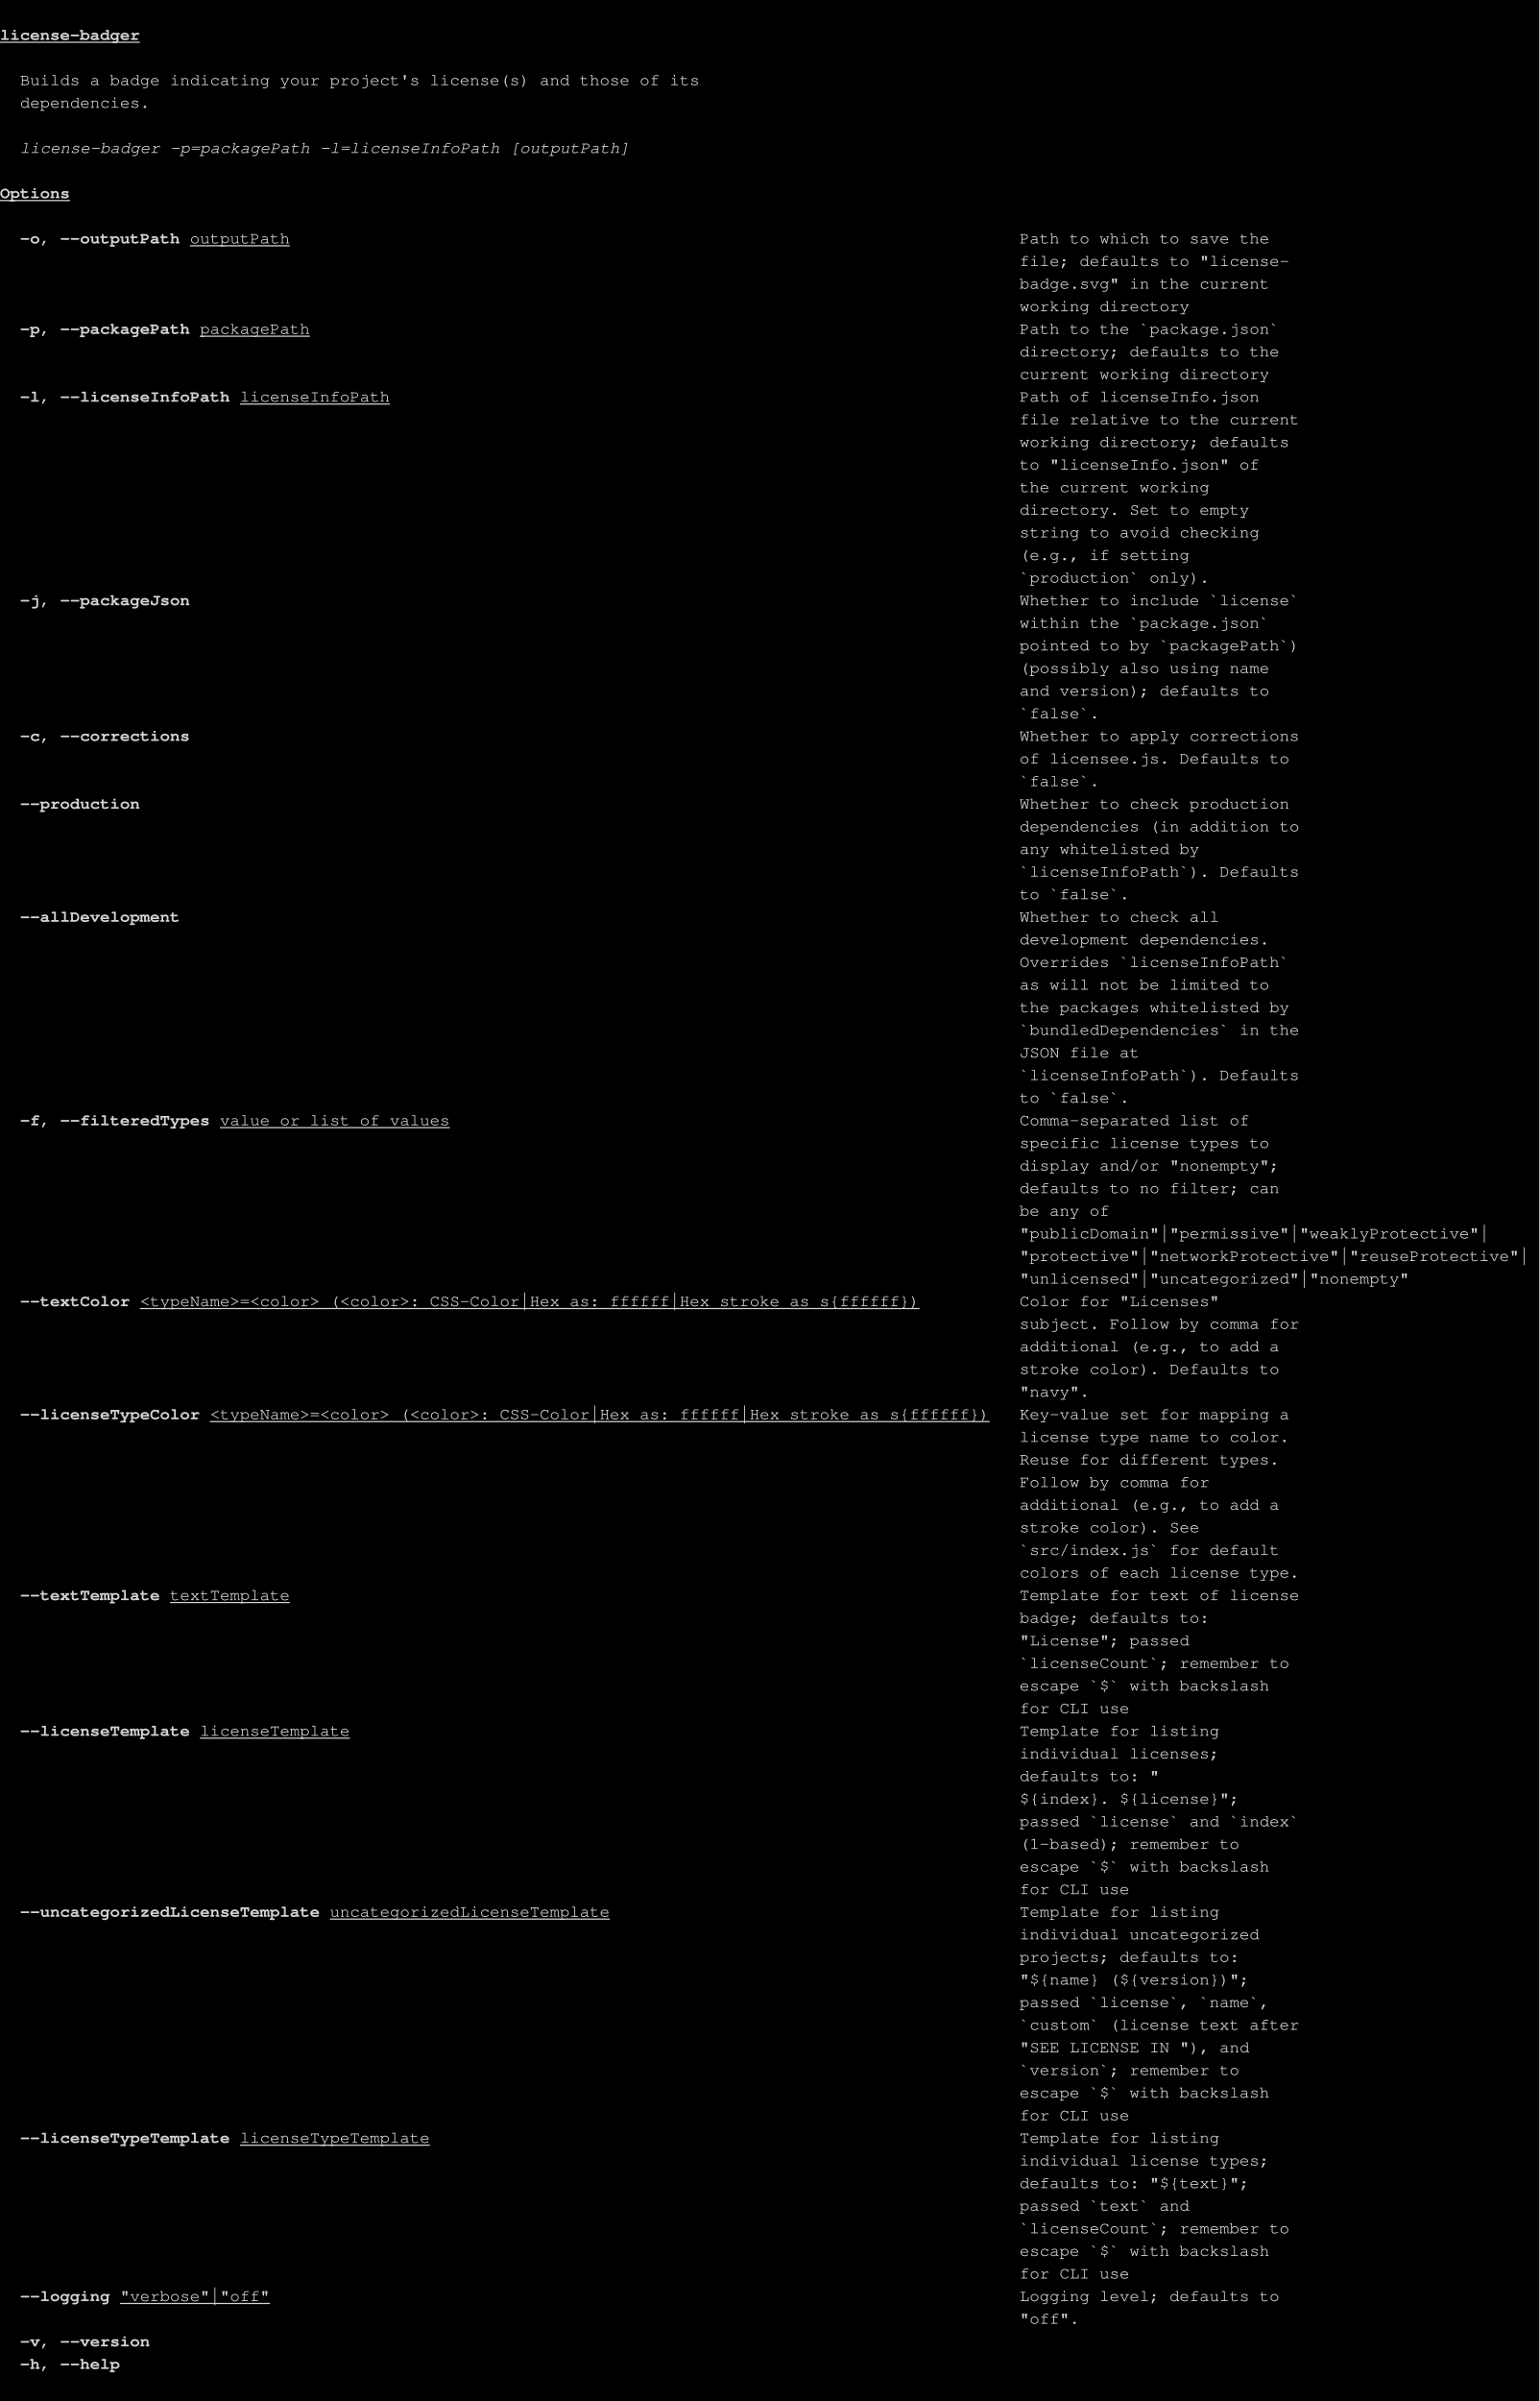
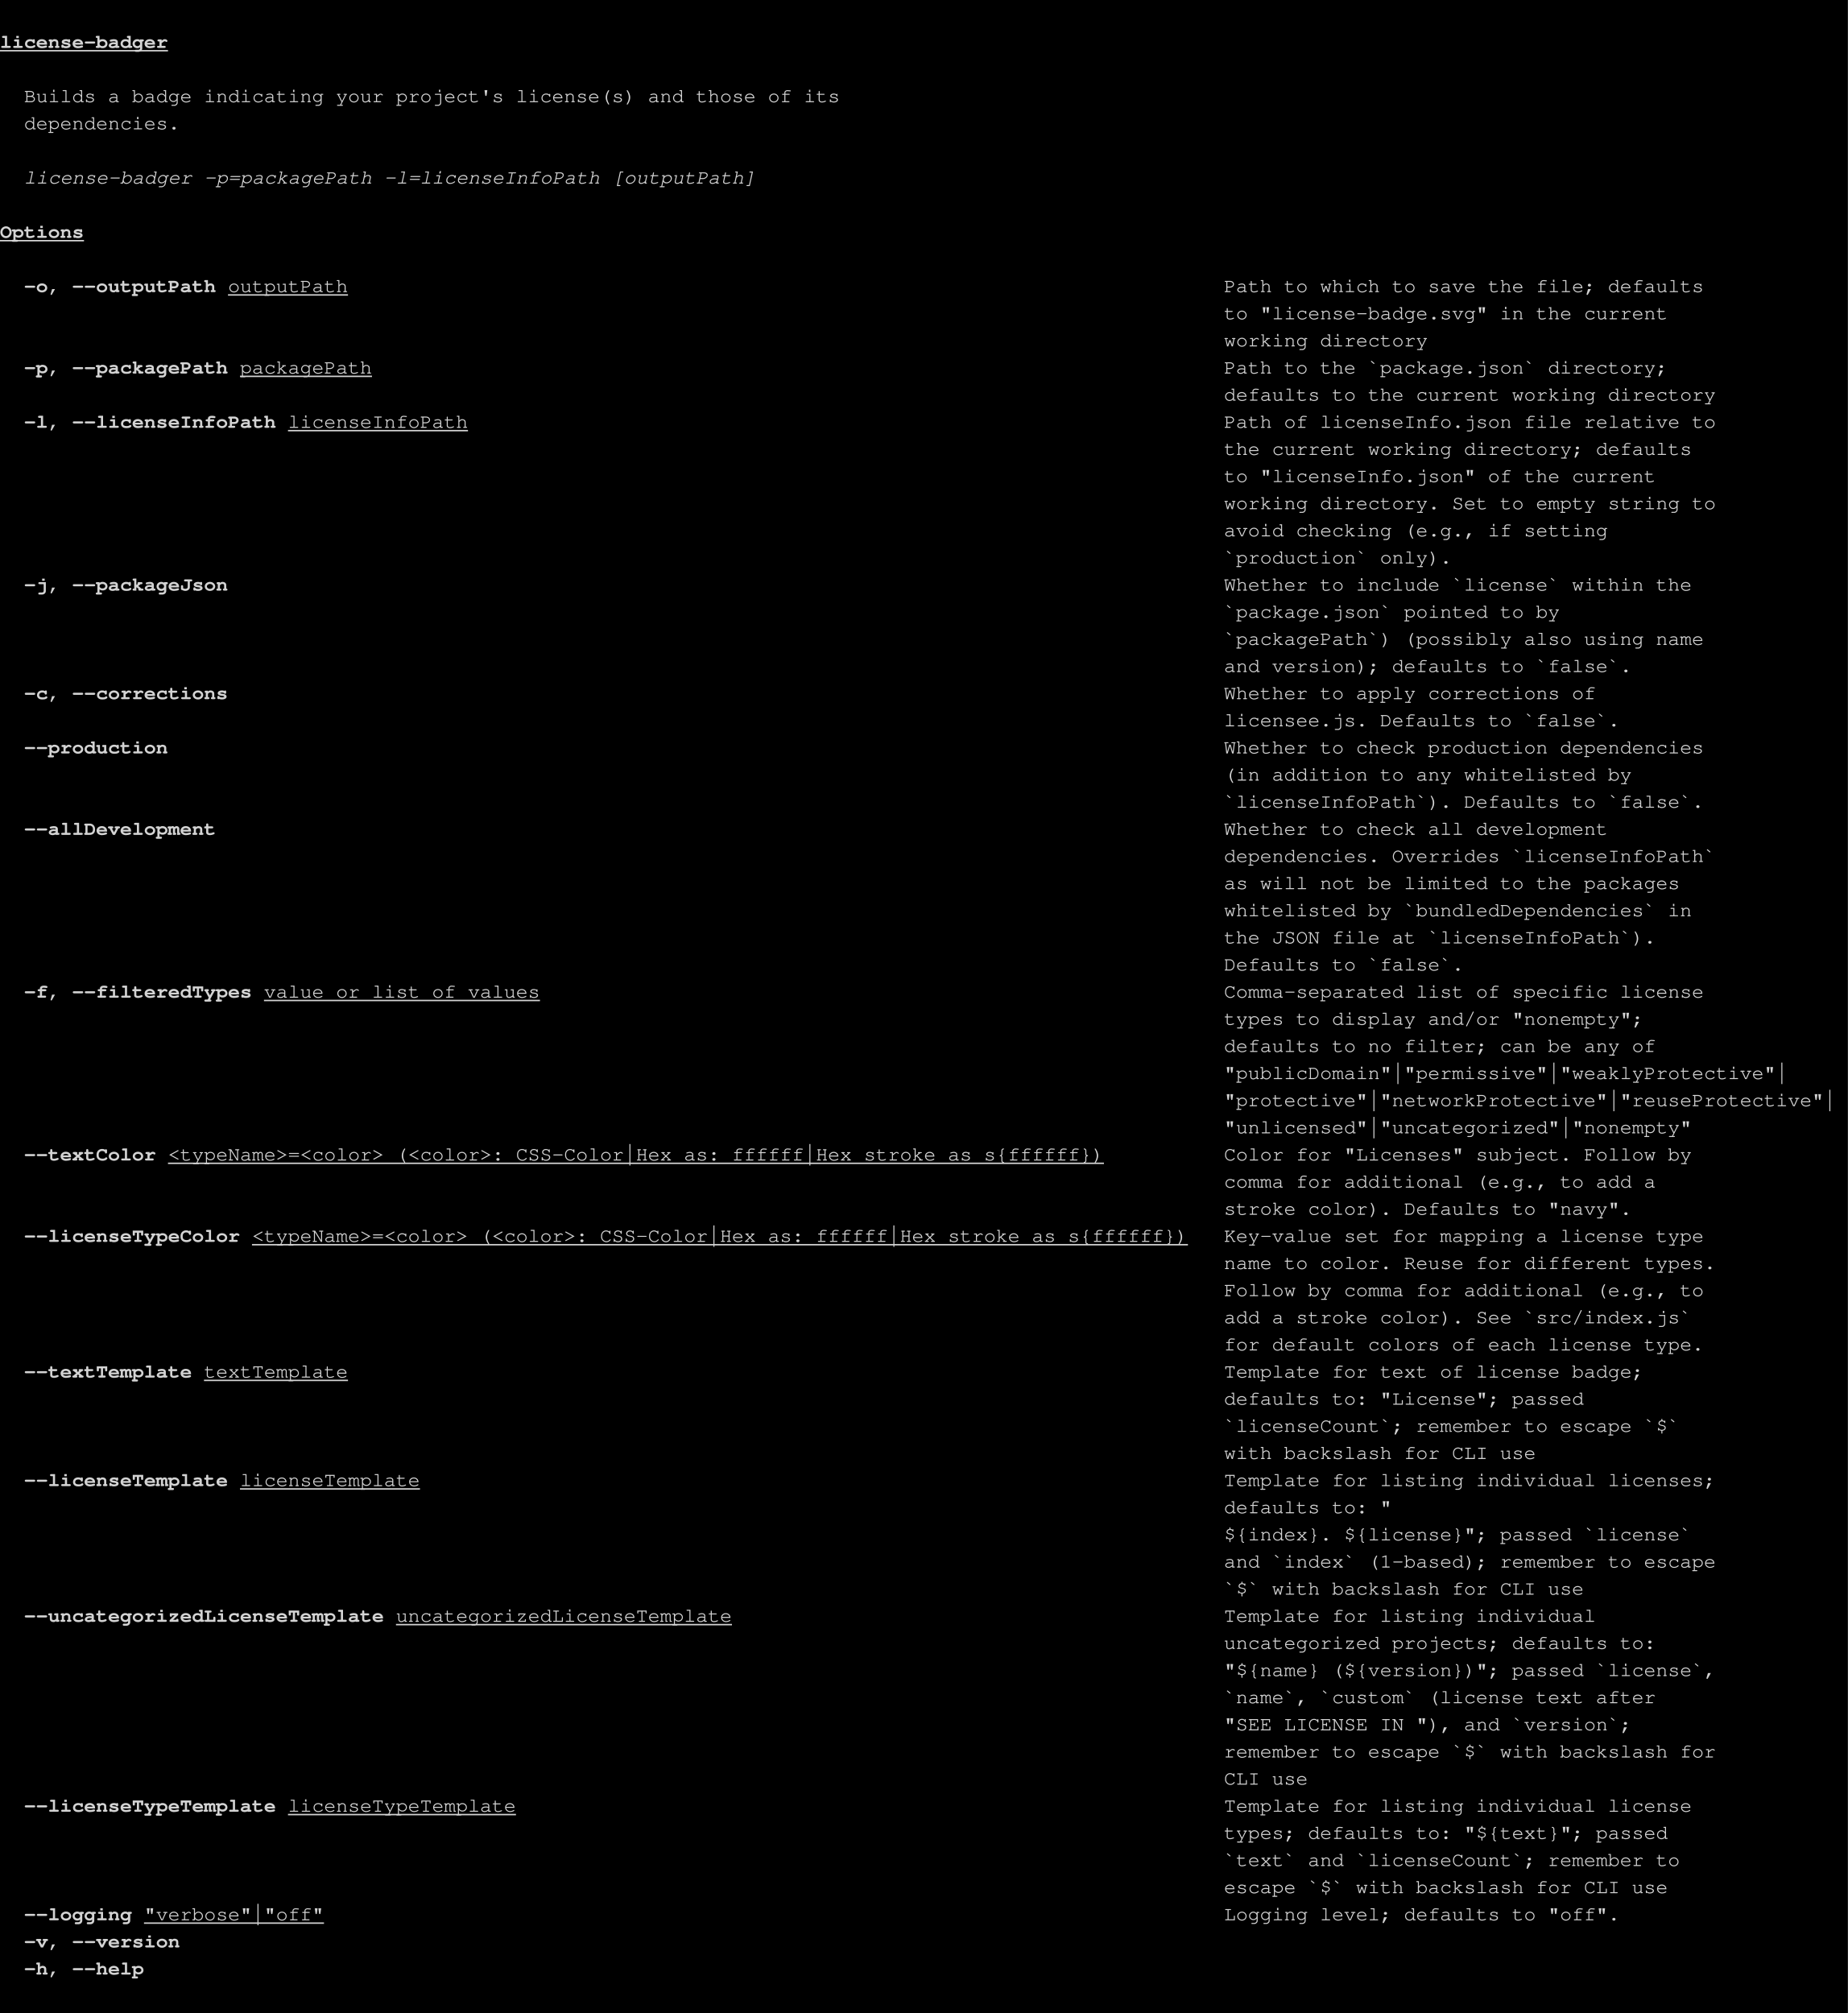
- <svg xmlns="http://www.w3.org/2000/svg" viewBox="0, 0, 1293.81, 2017.45" font-family="SauceCodePro Nerd Font, Source Code Pro, Courier" font-size="14">
+ <svg xmlns="http://www.w3.org/2000/svg" viewBox="0, 0, 1293.81, 1409.45" font-family="SauceCodePro Nerd Font, Source Code Pro, Courier" font-size="14">
  <g fill="#D3D3D3">
-     <rect x="0" y="0" width="1293.81" height="2017.45" fill="#000000" />
+     <rect x="0" y="0" width="1293.81" height="1409.45" fill="#000000" />
    <path d="M0,35.515 L117.619,35.515 Z" stroke="#D3D3D3" />
    <text x="0" y="33.55" font-weight="bold">license-badger</text>
    <text x="16.8" y="71.55">  Builds a badge indicating your project's license(s) and those of its          </text>
    <text x="16.8" y="90.55">  dependencies.                                                                 </text>
    <text x="16.8" y="128.55" font-style="italic">license-badger -p=packagePath -l=licenseInfoPath [outputPath]</text>
    <path d="M0,168.515 L58.81,168.515 Z" stroke="#D3D3D3" />
    <text x="0" y="166.55" font-weight="bold">Options</text>
    <text x="16.8" y="204.55" font-weight="bold">-o</text>
    <text x="33.61" y="204.55">, </text>
    <text x="50.41" y="204.55" font-weight="bold">--outputPath</text>
    <path d="M159.626,206.515 L243.64,206.515 Z" stroke="#D3D3D3" />
    <text x="159.63" y="204.55">outputPath</text>
-     <text x="856.94" y="204.55">                                                                         Path to which to save the    </text>
-     <text x="856.94" y="223.55">                                                                                                      file; defaults to "license-  </text>
-     <text x="856.94" y="242.55">                                                                                                      badge.svg" in the current    </text>
-     <text x="856.94" y="261.55">                                                                                                      working directory            </text>
-     <text x="16.8" y="280.55" font-weight="bold">-p</text>
-     <text x="33.61" y="280.55">, </text>
-     <text x="50.41" y="280.55" font-weight="bold">--packagePath</text>
-     <path d="M168.027,282.515 L260.442,282.515 Z" stroke="#D3D3D3" />
-     <text x="168.03" y="280.55">packagePath</text>
-     <text x="856.94" y="280.55">                                                                       Path to the `package.json`   </text>
-     <text x="856.94" y="299.55">                                                                                                      directory; defaults to the   </text>
-     <text x="856.94" y="318.55">                                                                                                      current working directory    </text>
-     <text x="16.8" y="337.55" font-weight="bold">-l</text>
-     <text x="33.61" y="337.55">, </text>
-     <text x="50.41" y="337.55" font-weight="bold">--licenseInfoPath</text>
-     <path d="M201.633,339.515 L327.653,339.515 Z" stroke="#D3D3D3" />
-     <text x="201.63" y="337.55">licenseInfoPath</text>
-     <text x="856.94" y="337.55">                                                               Path of licenseInfo.json     </text>
-     <text x="856.94" y="356.55">                                                                                                      file relative to the current </text>
-     <text x="856.94" y="375.55">                                                                                                      working directory; defaults  </text>
-     <text x="856.94" y="394.55">                                                                                                      to "licenseInfo.json" of     </text>
-     <text x="856.94" y="413.55">                                                                                                      the current working          </text>
-     <text x="856.94" y="432.55">                                                                                                      directory. Set to empty      </text>
-     <text x="856.94" y="451.55">                                                                                                      string to avoid checking     </text>
-     <text x="856.94" y="470.55">                                                                                                      (e.g., if setting            </text>
-     <text x="856.94" y="489.55">                                                                                                      `production` only).          </text>
-     <text x="16.8" y="508.55" font-weight="bold">-j</text>
-     <text x="33.61" y="508.55">, </text>
-     <text x="50.41" y="508.55" font-weight="bold">--packageJson</text>
-     <text x="856.94" y="508.55">                                                                                   Whether to include `license` </text>
-     <text x="856.94" y="527.55">                                                                                                      within the `package.json`    </text>
-     <text x="856.94" y="546.55">                                                                                                      pointed to by `packagePath`) </text>
-     <text x="856.94" y="565.55">                                                                                                      (possibly also using name    </text>
-     <text x="856.94" y="584.55">                                                                                                      and version); defaults to    </text>
-     <text x="856.94" y="603.55">                                                                                                      `false`.                     </text>
-     <text x="16.8" y="622.55" font-weight="bold">-c</text>
-     <text x="33.61" y="622.55">, </text>
-     <text x="50.41" y="622.55" font-weight="bold">--corrections</text>
-     <text x="856.94" y="622.55">                                                                                   Whether to apply corrections </text>
-     <text x="856.94" y="641.55">                                                                                                      of licensee.js. Defaults to  </text>
-     <text x="856.94" y="660.55">                                                                                                      `false`.                     </text>
-     <text x="16.8" y="679.55" font-weight="bold">--production</text>
-     <text x="856.94" y="679.55">                                                                                        Whether to check production  </text>
-     <text x="856.94" y="698.55">                                                                                                      dependencies (in addition to </text>
-     <text x="856.94" y="717.55">                                                                                                      any whitelisted by           </text>
-     <text x="856.94" y="736.55">                                                                                                      `licenseInfoPath`). Defaults </text>
-     <text x="856.94" y="755.55">                                                                                                      to `false`.                  </text>
-     <text x="16.8" y="774.55" font-weight="bold">--allDevelopment</text>
-     <text x="856.94" y="774.55">                                                                                    Whether to check all         </text>
-     <text x="856.94" y="793.55">                                                                                                      development dependencies.    </text>
-     <text x="856.94" y="812.55">                                                                                                      Overrides `licenseInfoPath`  </text>
-     <text x="856.94" y="831.55">                                                                                                      as will not be limited to    </text>
-     <text x="856.94" y="850.55">                                                                                                      the packages whitelisted by  </text>
-     <text x="856.94" y="869.55">                                                                                                      `bundledDependencies` in the </text>
-     <text x="856.94" y="888.55">                                                                                                      JSON file at                 </text>
-     <text x="856.94" y="907.55">                                                                                                      `licenseInfoPath`). Defaults </text>
-     <text x="856.94" y="926.55">                                                                                                      to `false`.                  </text>
-     <text x="16.8" y="945.55" font-weight="bold">-f</text>
-     <text x="33.61" y="945.55">, </text>
-     <text x="50.41" y="945.55" font-weight="bold">--filteredTypes</text>
-     <path d="M184.83,947.515 L378.062,947.515 Z" stroke="#D3D3D3" />
-     <text x="184.83" y="945.55">value or list of values</text>
-     <text x="856.94" y="945.55">                                                         Comma-separated list of      </text>
-     <text x="856.94" y="964.55">                                                                                                      specific license types to    </text>
-     <text x="856.94" y="983.55">                                                                                                      display and/or "nonempty";   </text>
-     <text x="856.94" y="1002.55">                                                                                                      defaults to no filter; can   </text>
-     <text x="856.94" y="1021.55">                                                                                                      be any of                    </text>
-     <text x="856.94" y="1040.55">                                                                                                      "publicDomain"|"permissive"|"weaklyProtective"| </text>
-     <text x="856.94" y="1059.55">                                                                                                      "protective"|"networkProtective"|"reuseProtective"| </text>
-     <text x="856.94" y="1078.55">                                                                                                      "unlicensed"|"uncategorized"|"nonempty" </text>
-     <text x="16.8" y="1097.55" font-weight="bold">--textColor</text>
-     <path d="M117.619,1099.515 L772.926,1099.515 Z" stroke="#D3D3D3" />
-     <text x="117.62" y="1097.55">&lt;typeName&gt;=&lt;color&gt; (&lt;color&gt;: CSS-Color|Hex as: ffffff|Hex stroke as s{ffffff})</text>
-     <text x="856.94" y="1097.55">          Color for "Licenses"         </text>
-     <text x="856.94" y="1116.55">                                                                                                      subject. Follow by comma for </text>
-     <text x="856.94" y="1135.55">                                                                                                      additional (e.g., to add a   </text>
-     <text x="856.94" y="1154.55">                                                                                                      stroke color). Defaults to   </text>
-     <text x="856.94" y="1173.55">                                                                                                      "navy".                      </text>
-     <text x="16.8" y="1192.55" font-weight="bold">--licenseTypeColor</text>
-     <path d="M176.429,1194.515 L831.735,1194.515 Z" stroke="#D3D3D3" />
-     <text x="176.43" y="1192.55">&lt;typeName&gt;=&lt;color&gt; (&lt;color&gt;: CSS-Color|Hex as: ffffff|Hex stroke as s{ffffff})</text>
-     <text x="856.94" y="1192.55">   Key-value set for mapping a  </text>
-     <text x="856.94" y="1211.55">                                                                                                      license type name to color.  </text>
-     <text x="856.94" y="1230.55">                                                                                                      Reuse for different types.   </text>
-     <text x="856.94" y="1249.55">                                                                                                      Follow by comma for          </text>
-     <text x="856.94" y="1268.55">                                                                                                      additional (e.g., to add a   </text>
-     <text x="856.94" y="1287.55">                                                                                                      stroke color). See           </text>
-     <text x="856.94" y="1306.55">                                                                                                      `src/index.js` for default   </text>
-     <text x="856.94" y="1325.55">                                                                                                      colors of each license type. </text>
-     <text x="16.8" y="1344.55" font-weight="bold">--textTemplate</text>
-     <path d="M142.823,1346.515 L243.64,1346.515 Z" stroke="#D3D3D3" />
-     <text x="142.82" y="1344.55">textTemplate</text>
-     <text x="856.94" y="1344.55">                                                                         Template for text of license </text>
-     <text x="856.94" y="1363.55">                                                                                                      badge; defaults to:          </text>
-     <text x="856.94" y="1382.55">                                                                                                      "License"; passed            </text>
-     <text x="856.94" y="1401.55">                                                                                                      `licenseCount`; remember to  </text>
-     <text x="856.94" y="1420.55">                                                                                                      escape `$` with backslash    </text>
-     <text x="856.94" y="1439.55">                                                                                                      for CLI use                  </text>
-     <text x="16.8" y="1458.55" font-weight="bold">--licenseTemplate</text>
-     <path d="M168.027,1460.515 L294.048,1460.515 Z" stroke="#D3D3D3" />
-     <text x="168.03" y="1458.55">licenseTemplate</text>
-     <text x="856.94" y="1458.55">                                                                   Template for listing         </text>
-     <text x="856.94" y="1477.55">                                                                                                      individual licenses;         </text>
-     <text x="856.94" y="1496.55">                                                                                                      defaults to: "               </text>
-     <text x="856.94" y="1515.55">                                                                                                      ${index}. ${license}";       </text>
-     <text x="856.94" y="1534.55">                                                                                                      passed `license` and `index` </text>
-     <text x="856.94" y="1553.55">                                                                                                      (1-based); remember to       </text>
-     <text x="856.94" y="1572.55">                                                                                                      escape `$` with backslash    </text>
-     <text x="856.94" y="1591.55">                                                                                                      for CLI use                  </text>
-     <text x="16.8" y="1610.55" font-weight="bold">--uncategorizedLicenseTemplate</text>
-     <path d="M277.245,1612.515 L512.483,1612.515 Z" stroke="#D3D3D3" />
-     <text x="277.25" y="1610.55">uncategorizedLicenseTemplate</text>
-     <text x="856.94" y="1610.55">                                         Template for listing         </text>
-     <text x="856.94" y="1629.55">                                                                                                      individual uncategorized     </text>
-     <text x="856.94" y="1648.55">                                                                                                      projects; defaults to:       </text>
-     <text x="856.94" y="1667.55">                                                                                                      "${name} (${version})";      </text>
-     <text x="856.94" y="1686.55">                                                                                                      passed `license`, `name`,    </text>
-     <text x="856.94" y="1705.55">                                                                                                      `custom` (license text after </text>
-     <text x="856.94" y="1724.55">                                                                                                      "SEE LICENSE IN "), and      </text>
-     <text x="856.94" y="1743.55">                                                                                                      `version`; remember to       </text>
-     <text x="856.94" y="1762.55">                                                                                                      escape `$` with backslash    </text>
-     <text x="856.94" y="1781.55">                                                                                                      for CLI use                  </text>
-     <text x="16.8" y="1800.55" font-weight="bold">--licenseTypeTemplate</text>
-     <path d="M201.633,1802.515 L361.259,1802.515 Z" stroke="#D3D3D3" />
-     <text x="201.63" y="1800.55">licenseTypeTemplate</text>
-     <text x="856.94" y="1800.55">                                                           Template for listing         </text>
-     <text x="856.94" y="1819.55">                                                                                                      individual license types;    </text>
-     <text x="856.94" y="1838.55">                                                                                                      defaults to: "${text}";      </text>
-     <text x="856.94" y="1857.55">                                                                                                      passed `text` and            </text>
-     <text x="856.94" y="1876.55">                                                                                                      `licenseCount`; remember to  </text>
-     <text x="856.94" y="1895.55">                                                                                                      escape `$` with backslash    </text>
-     <text x="856.94" y="1914.55">                                                                                                      for CLI use                  </text>
-     <text x="16.8" y="1933.55" font-weight="bold">--logging</text>
-     <path d="M100.816,1935.515 L226.837,1935.515 Z" stroke="#D3D3D3" />
-     <text x="100.82" y="1933.55">"verbose"|"off"</text>
-     <text x="856.94" y="1933.55">                                                                           Logging level; defaults to   </text>
-     <text x="856.94" y="1952.55">                                                                                                      "off".                       </text>
-     <text x="16.8" y="1971.55" font-weight="bold">-v</text>
-     <text x="33.61" y="1971.55">, </text>
-     <text x="50.41" y="1971.55" font-weight="bold">--version</text>
-     <text x="16.8" y="1990.55" font-weight="bold">-h</text>
-     <text x="33.61" y="1990.55">, </text>
-     <text x="50.41" y="1990.55" font-weight="bold">--help</text>
+     <text x="856.94" y="204.55">                                                                         Path to which to save the file; defaults  </text>
+     <text x="856.94" y="223.55">                                                                                                      to "license-badge.svg" in the current     </text>
+     <text x="856.94" y="242.55">                                                                                                      working directory                         </text>
+     <text x="16.8" y="261.55" font-weight="bold">-p</text>
+     <text x="33.61" y="261.55">, </text>
+     <text x="50.41" y="261.55" font-weight="bold">--packagePath</text>
+     <path d="M168.027,263.515 L260.442,263.515 Z" stroke="#D3D3D3" />
+     <text x="168.03" y="261.55">packagePath</text>
+     <text x="856.94" y="261.55">                                                                       Path to the `package.json` directory;     </text>
+     <text x="856.94" y="280.55">                                                                                                      defaults to the current working directory </text>
+     <text x="16.8" y="299.55" font-weight="bold">-l</text>
+     <text x="33.61" y="299.55">, </text>
+     <text x="50.41" y="299.55" font-weight="bold">--licenseInfoPath</text>
+     <path d="M201.633,301.515 L327.653,301.515 Z" stroke="#D3D3D3" />
+     <text x="201.63" y="299.55">licenseInfoPath</text>
+     <text x="856.94" y="299.55">                                                               Path of licenseInfo.json file relative to </text>
+     <text x="856.94" y="318.55">                                                                                                      the current working directory; defaults   </text>
+     <text x="856.94" y="337.55">                                                                                                      to "licenseInfo.json" of the current      </text>
+     <text x="856.94" y="356.55">                                                                                                      working directory. Set to empty string to </text>
+     <text x="856.94" y="375.55">                                                                                                      avoid checking (e.g., if setting          </text>
+     <text x="856.94" y="394.55">                                                                                                      `production` only).                       </text>
+     <text x="16.8" y="413.55" font-weight="bold">-j</text>
+     <text x="33.61" y="413.55">, </text>
+     <text x="50.41" y="413.55" font-weight="bold">--packageJson</text>
+     <text x="856.94" y="413.55">                                                                                   Whether to include `license` within the   </text>
+     <text x="856.94" y="432.55">                                                                                                      `package.json` pointed to by              </text>
+     <text x="856.94" y="451.55">                                                                                                      `packagePath`) (possibly also using name  </text>
+     <text x="856.94" y="470.55">                                                                                                      and version); defaults to `false`.        </text>
+     <text x="16.8" y="489.55" font-weight="bold">-c</text>
+     <text x="33.61" y="489.55">, </text>
+     <text x="50.41" y="489.55" font-weight="bold">--corrections</text>
+     <text x="856.94" y="489.55">                                                                                   Whether to apply corrections of           </text>
+     <text x="856.94" y="508.55">                                                                                                      licensee.js. Defaults to `false`.         </text>
+     <text x="16.8" y="527.55" font-weight="bold">--production</text>
+     <text x="856.94" y="527.55">                                                                                        Whether to check production dependencies  </text>
+     <text x="856.94" y="546.55">                                                                                                      (in addition to any whitelisted by        </text>
+     <text x="856.94" y="565.55">                                                                                                      `licenseInfoPath`). Defaults to `false`.  </text>
+     <text x="16.8" y="584.55" font-weight="bold">--allDevelopment</text>
+     <text x="856.94" y="584.55">                                                                                    Whether to check all development          </text>
+     <text x="856.94" y="603.55">                                                                                                      dependencies. Overrides `licenseInfoPath` </text>
+     <text x="856.94" y="622.55">                                                                                                      as will not be limited to the packages    </text>
+     <text x="856.94" y="641.55">                                                                                                      whitelisted by `bundledDependencies` in   </text>
+     <text x="856.94" y="660.55">                                                                                                      the JSON file at `licenseInfoPath`).      </text>
+     <text x="856.94" y="679.55">                                                                                                      Defaults to `false`.                      </text>
+     <text x="16.8" y="698.55" font-weight="bold">-f</text>
+     <text x="33.61" y="698.55">, </text>
+     <text x="50.41" y="698.55" font-weight="bold">--filteredTypes</text>
+     <path d="M184.83,700.515 L378.062,700.515 Z" stroke="#D3D3D3" />
+     <text x="184.83" y="698.55">value or list of values</text>
+     <text x="856.94" y="698.55">                                                         Comma-separated list of specific license  </text>
+     <text x="856.94" y="717.55">                                                                                                      types to display and/or "nonempty";       </text>
+     <text x="856.94" y="736.55">                                                                                                      defaults to no filter; can be any of      </text>
+     <text x="856.94" y="755.55">                                                                                                      "publicDomain"|"permissive"|"weaklyProtective"| </text>
+     <text x="856.94" y="774.55">                                                                                                      "protective"|"networkProtective"|"reuseProtective"| </text>
+     <text x="856.94" y="793.55">                                                                                                      "unlicensed"|"uncategorized"|"nonempty"   </text>
+     <text x="16.8" y="812.55" font-weight="bold">--textColor</text>
+     <path d="M117.619,814.515 L772.926,814.515 Z" stroke="#D3D3D3" />
+     <text x="117.62" y="812.55">&lt;typeName&gt;=&lt;color&gt; (&lt;color&gt;: CSS-Color|Hex as: ffffff|Hex stroke as s{ffffff})</text>
+     <text x="856.94" y="812.55">          Color for "Licenses" subject. Follow by   </text>
+     <text x="856.94" y="831.55">                                                                                                      comma for additional (e.g., to add a      </text>
+     <text x="856.94" y="850.55">                                                                                                      stroke color). Defaults to "navy".        </text>
+     <text x="16.8" y="869.55" font-weight="bold">--licenseTypeColor</text>
+     <path d="M176.429,871.515 L831.735,871.515 Z" stroke="#D3D3D3" />
+     <text x="176.43" y="869.55">&lt;typeName&gt;=&lt;color&gt; (&lt;color&gt;: CSS-Color|Hex as: ffffff|Hex stroke as s{ffffff})</text>
+     <text x="856.94" y="869.55">   Key-value set for mapping a license type  </text>
+     <text x="856.94" y="888.55">                                                                                                      name to color. Reuse for different types. </text>
+     <text x="856.94" y="907.55">                                                                                                      Follow by comma for additional (e.g., to  </text>
+     <text x="856.94" y="926.55">                                                                                                      add a stroke color). See `src/index.js`   </text>
+     <text x="856.94" y="945.55">                                                                                                      for default colors of each license type.  </text>
+     <text x="16.8" y="964.55" font-weight="bold">--textTemplate</text>
+     <path d="M142.823,966.515 L243.64,966.515 Z" stroke="#D3D3D3" />
+     <text x="142.82" y="964.55">textTemplate</text>
+     <text x="856.94" y="964.55">                                                                         Template for text of license badge;       </text>
+     <text x="856.94" y="983.55">                                                                                                      defaults to: "License"; passed            </text>
+     <text x="856.94" y="1002.55">                                                                                                      `licenseCount`; remember to escape `$`    </text>
+     <text x="856.94" y="1021.55">                                                                                                      with backslash for CLI use                </text>
+     <text x="16.8" y="1040.55" font-weight="bold">--licenseTemplate</text>
+     <path d="M168.027,1042.515 L294.048,1042.515 Z" stroke="#D3D3D3" />
+     <text x="168.03" y="1040.55">licenseTemplate</text>
+     <text x="856.94" y="1040.55">                                                                   Template for listing individual licenses; </text>
+     <text x="856.94" y="1059.55">                                                                                                      defaults to: "                            </text>
+     <text x="856.94" y="1078.55">                                                                                                      ${index}. ${license}"; passed `license`   </text>
+     <text x="856.94" y="1097.55">                                                                                                      and `index` (1-based); remember to escape </text>
+     <text x="856.94" y="1116.55">                                                                                                      `$` with backslash for CLI use            </text>
+     <text x="16.8" y="1135.55" font-weight="bold">--uncategorizedLicenseTemplate</text>
+     <path d="M277.245,1137.515 L512.483,1137.515 Z" stroke="#D3D3D3" />
+     <text x="277.25" y="1135.55">uncategorizedLicenseTemplate</text>
+     <text x="856.94" y="1135.55">                                         Template for listing individual           </text>
+     <text x="856.94" y="1154.55">                                                                                                      uncategorized projects; defaults to:      </text>
+     <text x="856.94" y="1173.55">                                                                                                      "${name} (${version})"; passed `license`, </text>
+     <text x="856.94" y="1192.55">                                                                                                      `name`, `custom` (license text after      </text>
+     <text x="856.94" y="1211.55">                                                                                                      "SEE LICENSE IN "), and `version`;        </text>
+     <text x="856.94" y="1230.55">                                                                                                      remember to escape `$` with backslash for </text>
+     <text x="856.94" y="1249.55">                                                                                                      CLI use                                   </text>
+     <text x="16.8" y="1268.55" font-weight="bold">--licenseTypeTemplate</text>
+     <path d="M201.633,1270.515 L361.259,1270.515 Z" stroke="#D3D3D3" />
+     <text x="201.63" y="1268.55">licenseTypeTemplate</text>
+     <text x="856.94" y="1268.55">                                                           Template for listing individual license   </text>
+     <text x="856.94" y="1287.55">                                                                                                      types; defaults to: "${text}"; passed     </text>
+     <text x="856.94" y="1306.55">                                                                                                      `text` and `licenseCount`; remember to    </text>
+     <text x="856.94" y="1325.55">                                                                                                      escape `$` with backslash for CLI use     </text>
+     <text x="16.8" y="1344.55" font-weight="bold">--logging</text>
+     <path d="M100.816,1346.515 L226.837,1346.515 Z" stroke="#D3D3D3" />
+     <text x="100.82" y="1344.55">"verbose"|"off"</text>
+     <text x="856.94" y="1344.55">                                                                           Logging level; defaults to "off".         </text>
+     <text x="16.8" y="1363.55" font-weight="bold">-v</text>
+     <text x="33.61" y="1363.55">, </text>
+     <text x="50.41" y="1363.55" font-weight="bold">--version</text>
+     <text x="16.8" y="1382.55" font-weight="bold">-h</text>
+     <text x="33.61" y="1382.55">, </text>
+     <text x="50.41" y="1382.55" font-weight="bold">--help</text>
  </g>
</svg>
